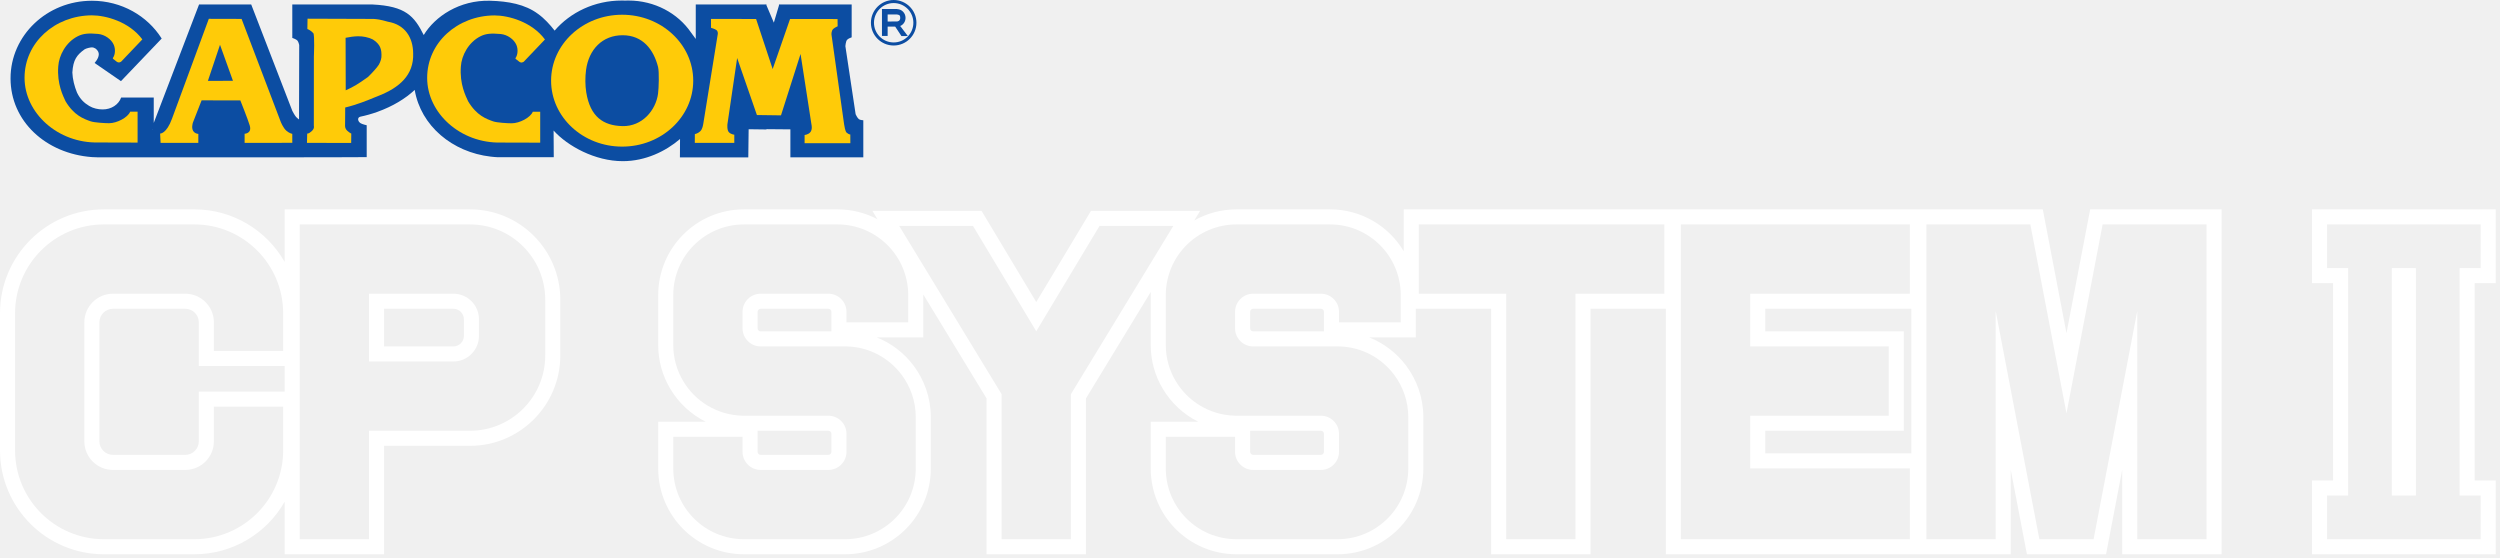
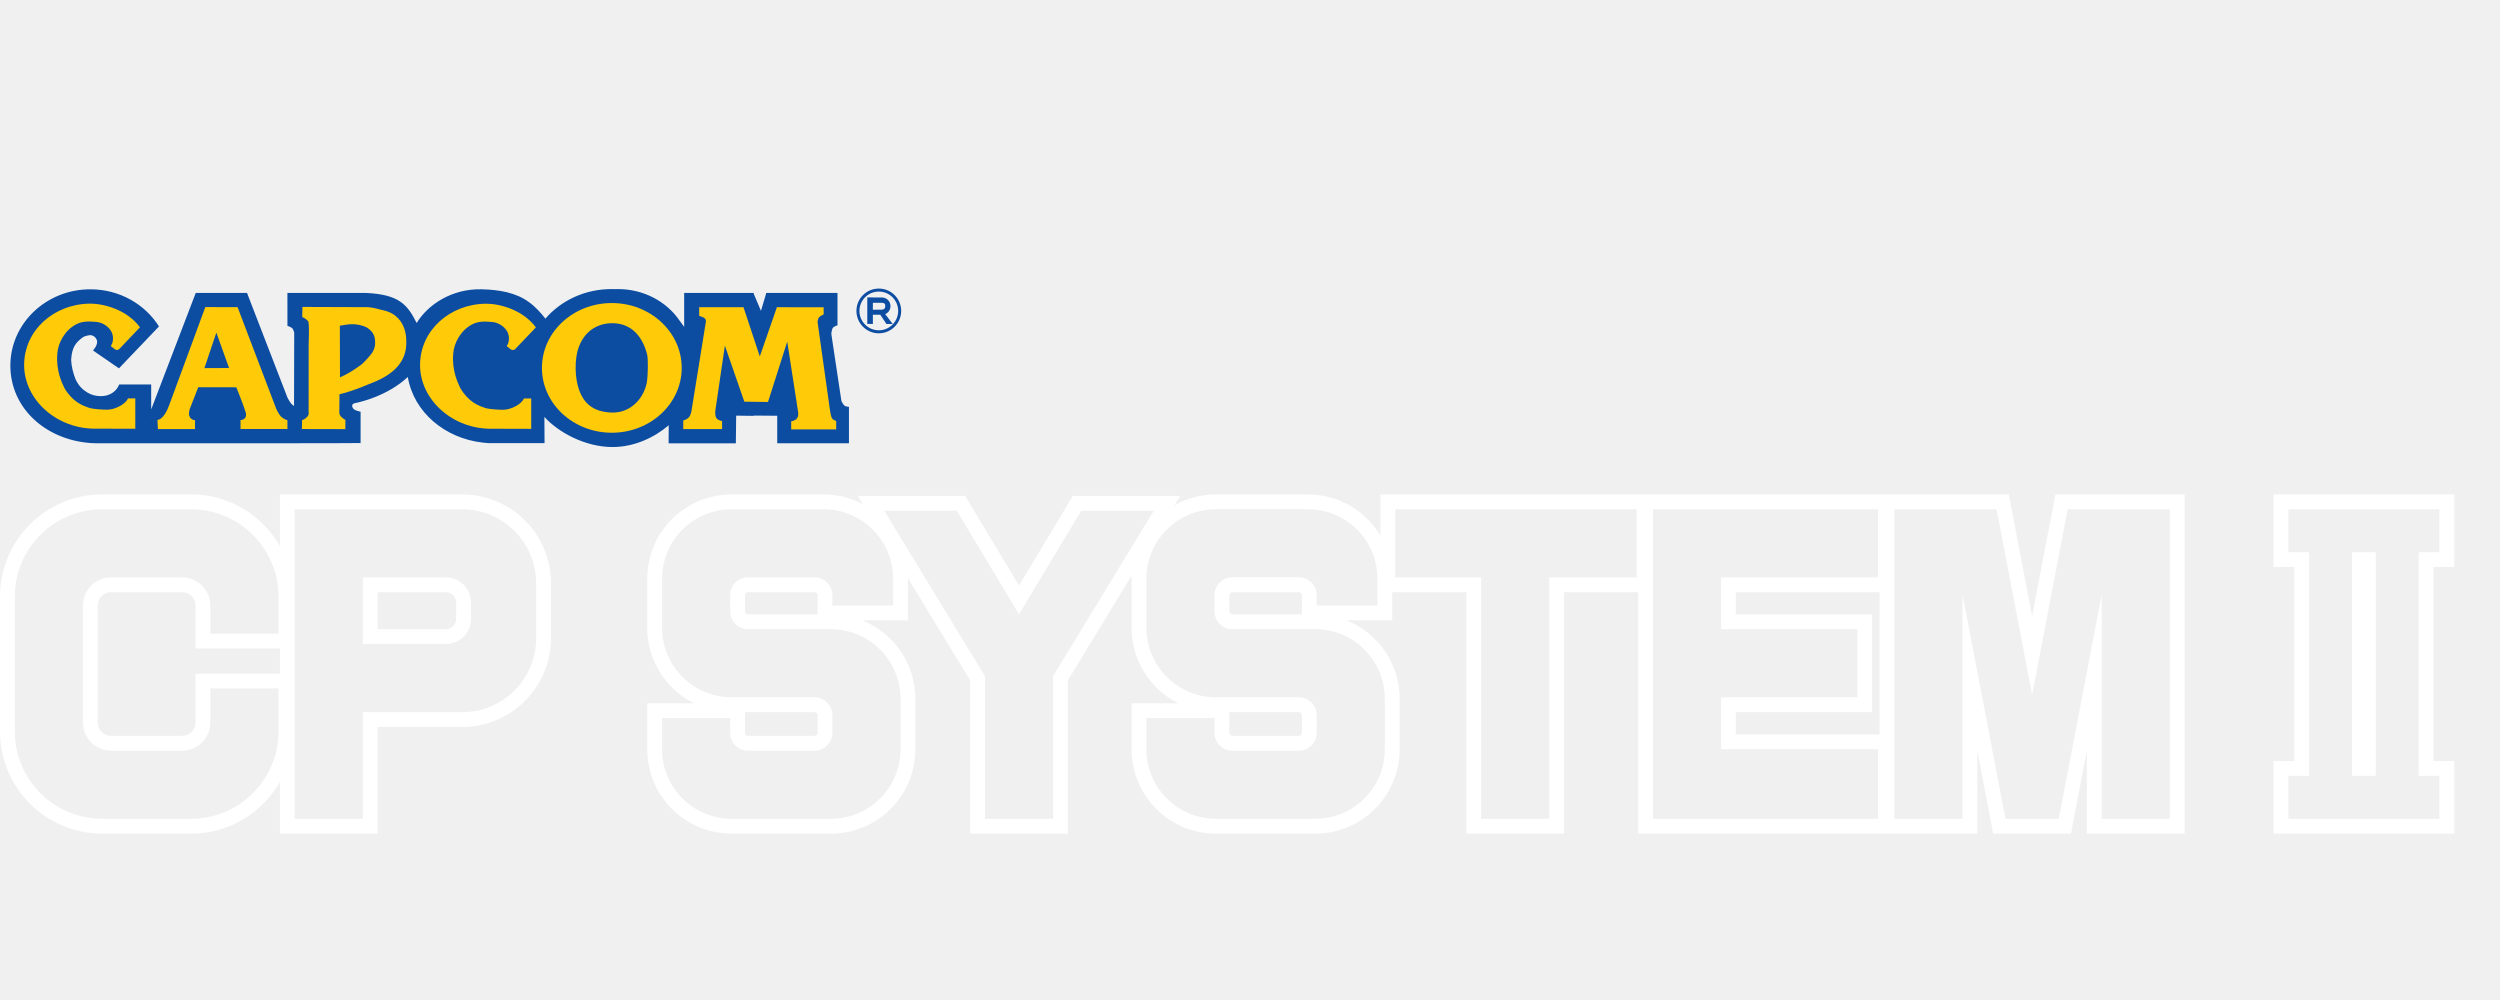
- <svg xmlns="http://www.w3.org/2000/svg" width="561" height="125" viewBox="0 0 561 125" fill="none">
-   <path fill-rule="evenodd" clip-rule="evenodd" d="M124.459 6.868C127.995 2.754 133.435 0.119 139.535 0.119C139.79 0.119 140.043 0.124 140.296 0.133C140.534 0.123 140.773 0.119 141.014 0.119C146.917 0.119 152.1 2.975 155.053 7.28L156.128 8.744V1.005H171.87L171.873 0.901L171.918 1.005H171.995V1.189L173.65 5.084L174.801 1.215V1.005H187.296H189.65H191.114V8.378C191.114 8.378 190.313 8.639 190.069 8.953C189.772 9.335 189.703 10.356 189.703 10.356L192.003 25.631C192.003 25.631 192.385 26.497 192.755 26.755C193.029 26.946 193.727 26.991 193.727 26.991V35.305H177.363V29.03L171.995 28.983V29.053L167.995 29.001L167.917 35.327H152.573L152.599 31.192C149.389 33.941 144.835 36.165 139.757 36.165C133.543 36.165 127.386 32.802 124.226 29.294L124.263 35.274H112.112C112.112 35.274 111.833 35.284 111.694 35.279C111.169 35.261 110.685 35.212 110.124 35.148C101.533 34.163 94.426 28.262 93.058 20.175C91.012 22.111 88.131 23.863 84.707 25.095C83.424 25.556 82.142 25.916 80.885 26.179C80.802 26.196 80.582 26.276 80.488 26.393C80.392 26.512 80.356 26.652 80.363 26.834C80.363 26.834 80.405 27.307 80.846 27.607C81.266 27.893 82.286 28.106 82.286 28.106V35.259H80.382V35.278L68.208 35.295V35.298H35.828V35.304H21.92L20.613 35.252C10.274 34.468 2.366 27.196 2.366 17.58C2.366 7.964 10.535 0.169 20.613 0.169C27.269 0.169 33.093 3.57 36.281 8.65L27.145 18.209L21.229 14.134C21.836 13.42 22.449 12.415 22.03 11.586C21.742 11.016 21.21 10.629 20.573 10.632C20.283 10.633 19.278 10.847 18.918 11.114C17.295 12.317 16.408 13.357 16.237 16.275C16.287 17.751 16.717 19.418 17.279 20.78C17.993 22.252 18.861 23.081 20.021 23.778C20.912 24.313 22.012 24.556 23.04 24.556C24.991 24.556 26.608 23.483 27.185 21.894H34.501V27.583L44.668 1.005L56.368 0.997L65.596 24.877C65.596 24.877 66.091 25.84 66.441 26.247C66.629 26.466 67.1 26.808 67.1 26.808L67.142 10.1C67.142 10.1 66.981 9.368 66.739 9.103C66.45 8.785 65.593 8.512 65.593 8.512L65.589 1.005H83.599C91.031 1.375 92.947 3.6 95.083 7.862C97.612 3.692 103.103 -0.017 109.968 0.168C114.023 0.277 117.817 0.942 120.744 3.127C122.138 4.118 123.415 5.527 124.459 6.868ZM34.297 29.171L34.299 29.095C34.29 29.105 34.281 29.114 34.273 29.123C34.258 29.139 34.243 29.155 34.229 29.171H34.297Z" fill="#0C4DA2" />
-   <path d="M20.601 3.441C12.293 3.493 5.508 9.544 5.508 17.46C5.508 25.376 12.998 32.176 22.065 31.971L30.875 31.996V25.06H29.211C28.688 26.368 26.246 27.647 24.476 27.647C23.543 27.647 21.194 27.52 20.326 27.216C18.792 26.678 16.603 25.907 14.7 22.709C14.19 21.587 12.754 18.855 13.075 14.87C13.23 12.467 14.756 9.469 17.494 8.111C18.688 7.519 19.89 7.421 22 7.613C23.515 7.75 25.021 8.816 25.546 10.094C25.953 11.083 25.836 12.288 25.358 12.974C25.323 13.023 25.323 13.067 25.33 13.114C25.335 13.149 25.381 13.208 25.381 13.208L26.215 13.86C26.215 13.86 26.453 14.025 26.73 14.017C26.891 14.013 27.179 13.838 27.179 13.838L31.941 8.841C28.997 4.868 23.765 3.441 20.601 3.441V3.441Z" fill="#FFCB08" />
-   <path fill-rule="evenodd" clip-rule="evenodd" d="M123.666 18.103C123.666 9.931 130.806 3.307 139.613 3.307C148.42 3.307 155.56 9.931 155.56 18.103C155.56 26.275 148.42 32.9 139.613 32.9C130.806 32.9 123.666 26.275 123.666 18.103ZM147.666 15.018C146.681 11.151 144.251 7.907 139.717 7.907H139.717C135.184 7.907 132.127 11.089 131.509 15.698C131.295 17.287 131.3 19.188 131.562 20.77C132.457 26.178 135.346 28.189 139.666 28.298C144.098 28.41 147.153 24.768 147.665 21.031C147.833 19.806 147.948 16.125 147.666 15.018Z" fill="#FFCB08" />
-   <path fill-rule="evenodd" clip-rule="evenodd" d="M38.599 26.625C39.854 23.174 46.857 4.225 46.857 4.225L54.213 4.244L62.979 27.289C62.979 27.289 63.502 28.673 64.271 29.343C64.949 29.935 65.587 30.032 65.587 30.032L65.593 32.051L54.89 32.056V30.015C54.89 30.015 56.581 29.982 56.04 28.161C55.625 26.765 53.931 22.535 53.931 22.535L45.24 22.517L43.283 27.523C43.283 27.523 42.794 28.949 43.566 29.658C43.965 30.023 44.508 30.051 44.508 30.051L44.501 32.06L36.037 32.062L35.933 29.971C35.933 29.971 37.344 30.076 38.599 26.625ZM52.272 18.129L49.37 10.051L46.651 18.154L52.272 18.129Z" fill="#FFCB08" />
-   <path fill-rule="evenodd" clip-rule="evenodd" d="M68.972 6.518L69.013 4.195L83.836 4.248C84.523 4.286 85.323 4.374 87.067 4.878C90.891 5.53 92.675 8.414 92.713 11.934C92.913 16.901 89.502 19.685 85.107 21.439C84.839 21.538 84.475 21.688 84.031 21.872C82.538 22.49 80.142 23.481 77.464 24.126C77.468 24.968 77.457 25.801 77.447 26.645C77.44 27.176 77.433 27.711 77.43 28.255C77.425 28.657 77.616 29.06 77.927 29.34C78.477 29.836 78.828 29.975 78.828 29.975L78.804 32.08L68.885 32.056L68.936 29.986C69.327 29.952 69.567 29.75 69.816 29.54C69.844 29.516 69.872 29.493 69.9 29.469C70.645 28.853 70.423 28.24 70.423 28.24L70.434 12.679C70.434 12.679 70.648 7.818 70.303 7.435C69.652 6.713 68.972 6.518 68.972 6.518ZM83.658 8.854C82.688 8.365 81.428 8.12 80.358 8.14C79.409 8.147 78.53 8.297 77.551 8.482L77.581 20.27C79.418 19.425 80.246 18.94 82.559 17.286C83.35 16.527 84.603 15.2 85.017 14.508C85.415 13.785 85.653 13.074 85.603 12.247C85.603 10.488 84.867 9.656 83.658 8.854Z" fill="#FFCB08" />
-   <path d="M110.947 3.459C102.639 3.511 95.855 9.563 95.855 17.479C95.855 25.394 103.344 32.194 112.411 31.989L121.221 32.014V25.078H119.557C119.034 26.386 116.592 27.665 114.822 27.665C113.889 27.665 111.541 27.538 110.672 27.234C109.138 26.697 106.949 25.926 105.046 22.727C104.536 21.606 103.1 18.874 103.421 14.888C103.576 12.486 105.102 9.487 107.84 8.129C109.034 7.537 110.236 7.44 112.346 7.631C113.862 7.769 115.367 8.834 115.893 10.113C116.299 11.101 116.182 12.306 115.704 12.993C115.67 13.042 115.669 13.085 115.676 13.132C115.681 13.168 115.727 13.227 115.727 13.227L116.561 13.878C116.561 13.878 116.799 14.043 117.076 14.036C117.237 14.031 117.525 13.857 117.525 13.857L122.287 8.859C119.343 4.886 114.111 3.459 110.947 3.459Z" fill="#FFCB08" />
-   <path d="M159.546 4.25L159.555 6.246C159.555 6.246 160.428 6.481 160.774 6.755C161.171 7.068 161.071 7.624 161.071 7.624C161.071 7.624 157.905 27.297 157.836 27.662C157.762 28.055 157.658 28.973 157.105 29.483C156.556 29.99 155.923 30.093 155.923 30.093L155.914 32.061H164.777V30.222C164.777 30.222 164.056 30.166 163.575 29.685C163.095 29.205 163.233 27.884 163.233 27.884L165.415 13.021L169.851 25.813L175.255 25.887L179.645 12.112L182.095 27.957C182.095 27.957 182.39 29.148 181.753 29.76C181.262 30.23 180.552 30.296 180.552 30.296V32.135H190.82L190.811 30.167C190.811 30.167 190.581 30.246 189.998 29.778C189.655 29.503 189.49 28.277 189.416 27.884C189.347 27.519 186.58 7.723 186.58 7.723C186.58 7.723 186.532 6.906 186.981 6.488C187.304 6.187 187.965 5.902 187.965 5.902L187.949 4.272L177.289 4.259L173.387 15.496L169.667 4.259L159.546 4.25V4.25Z" fill="#FFCB08" />
-   <path fill-rule="evenodd" clip-rule="evenodd" d="M195.435 5.106C195.435 2.286 197.721 0 200.541 0C203.361 0 205.647 2.286 205.647 5.106C205.647 7.926 203.361 10.212 200.541 10.212C197.721 10.212 195.435 7.926 195.435 5.106ZM204.96 5.106C204.96 2.665 202.981 0.686 200.541 0.686C198.1 0.686 196.121 2.665 196.121 5.106C196.121 7.547 198.1 9.525 200.541 9.525C202.981 9.525 204.96 7.547 204.96 5.106Z" fill="#0C4DA2" />
-   <path fill-rule="evenodd" clip-rule="evenodd" d="M197.912 8.067V2.022H199.187V2.027H201.35V2.052C202.378 2.075 203.204 2.944 203.204 4.012C203.204 4.841 202.707 5.549 202.004 5.835L203.715 8.084L202.283 8.093L200.881 5.972H199.187V8.067H197.912ZM201.309 3.254L199.187 3.243V4.835L201.309 4.81C201.468 4.804 202.002 4.712 202.014 4.019C202.026 3.376 201.743 3.328 201.317 3.256L201.309 3.254Z" fill="#0C4DA2" />
-   <path fill-rule="evenodd" clip-rule="evenodd" d="M107.48 71.653C107.48 68.48 104.907 65.907 101.734 65.907H82.807V81.117H101.734C104.907 81.117 107.48 78.544 107.48 75.371V71.653ZM86.187 69.287H101.734C103.041 69.287 104.1 70.347 104.1 71.653V75.371C104.1 76.678 103.041 77.737 101.734 77.737H86.187V69.287Z" fill="white" />
-   <path fill-rule="evenodd" clip-rule="evenodd" d="M63.879 58.776C59.867 51.731 52.288 46.98 43.6 46.98H23.321C10.441 46.98 0 57.421 0 70.301V101.058C0 113.938 10.441 124.379 23.321 124.379H43.6C52.288 124.379 59.867 119.629 63.879 112.583V124.379H86.187V100.044H105.452C116.652 100.044 125.731 90.965 125.731 79.765V67.26C125.731 56.059 116.652 46.98 105.452 46.98H63.879V58.776ZM63.879 82.131H44.614V72.329C44.614 70.649 43.252 69.287 41.572 69.287H25.349C23.669 69.287 22.307 70.649 22.307 72.329V99.03C22.307 100.71 23.669 102.072 25.349 102.072H41.572C43.252 102.072 44.614 100.71 44.614 99.03V87.877H63.879V82.131ZM63.542 70.301C63.542 59.288 54.614 50.36 43.6 50.36H23.321C12.308 50.36 3.38 59.288 3.38 70.301V101.058C3.38 112.072 12.308 120.999 23.321 120.999H43.6C54.614 120.999 63.542 112.072 63.542 101.058V91.257H47.994V99.03C47.994 102.577 45.119 105.452 41.572 105.452H25.349C21.802 105.452 18.927 102.577 18.927 99.03V72.329C18.927 68.783 21.802 65.907 25.349 65.907H41.572C45.119 65.907 47.994 68.783 47.994 72.329V78.751H63.542V70.301ZM67.259 120.999H82.807V96.664H105.452C114.785 96.664 122.351 89.098 122.351 79.765V67.26C122.351 57.926 114.785 50.36 105.452 50.36H67.259V120.999Z" fill="white" />
-   <path fill-rule="evenodd" clip-rule="evenodd" d="M373.814 69.287H356.914V124.379H334.607V69.287H317.708V75.709H307.256C310.575 77.03 313.434 79.249 315.545 82.063L315.549 82.069C317.958 85.295 319.398 89.276 319.398 93.623V105.114C319.398 115.768 310.787 124.379 300.133 124.379H277.487C266.833 124.379 258.222 115.768 258.222 105.114V94.636H268.881C265.572 92.983 262.808 90.408 260.93 87.242C259.204 84.362 258.222 80.993 258.222 77.399V66.246C258.222 65.997 258.227 65.75 258.236 65.504L243.689 89.401V124.38H221.382V89.401L207.185 66.08C207.186 66.135 207.186 66.19 207.186 66.246V75.709H196.734C200.053 77.03 202.912 79.249 205.023 82.063L205.027 82.069C207.436 85.295 208.876 89.276 208.876 93.623V105.114C208.876 115.768 200.265 124.379 189.611 124.379H166.965C156.311 124.379 147.7 115.768 147.7 105.114V94.636H158.359C155.05 92.983 152.286 90.408 150.408 87.242C148.682 84.362 147.7 80.993 147.7 77.399V66.246C147.7 55.591 156.311 46.98 166.965 46.98H187.921C191.167 46.98 194.224 47.78 196.906 49.193L195.764 47.318H220.253L232.535 67.771L244.818 47.318H269.307L267.997 49.469C270.797 47.885 274.035 46.98 277.487 46.98H298.443C305.491 46.98 311.646 50.749 315.004 56.385V46.98H458.401L463.718 74.763L469.036 46.98H498.531V124.379H476.224V105.426L472.597 124.379H454.84L451.213 105.426V124.379H373.814V69.287ZM396.121 69.287H428.906V101.734H396.121V96.664H427.216V74.357H396.121V69.287ZM337.987 65.907V120.999H353.534V65.907H373.476V50.36H318.384V65.907H337.987ZM240.309 121V88.453L263.292 50.698H246.731L232.535 74.336L218.34 50.698H201.779L224.762 88.453V121H240.309ZM392.741 105.114V93.284H423.836V77.737H392.741V65.907H428.568V50.36H377.194V120.999H428.568V105.114H392.741ZM186.569 74.357V69.963C186.569 69.599 186.257 69.287 185.893 69.287H170.683C170.319 69.287 170.007 69.599 170.007 69.963V73.681C170.007 74.045 170.319 74.357 170.683 74.357H186.569ZM153.311 85.511C151.891 83.145 151.08 80.373 151.08 77.399V66.246C151.08 57.458 158.178 50.36 166.965 50.36H187.921C196.708 50.36 203.806 57.458 203.806 66.246V72.329H189.949V69.963C189.949 67.733 188.123 65.907 185.893 65.907H170.683C168.453 65.907 166.627 67.733 166.627 69.963V73.681C166.627 75.912 168.453 77.737 170.683 77.737H189.949C195.018 77.838 199.48 80.306 202.319 84.091C204.313 86.761 205.496 90.04 205.496 93.623V105.114C205.496 113.902 198.398 120.999 189.611 120.999H166.965C158.178 120.999 151.08 113.902 151.08 105.114V98.016H166.627V101.396C166.627 103.627 168.453 105.452 170.683 105.452H185.893C188.123 105.452 189.949 103.627 189.949 101.396V97.34C189.949 95.11 188.123 93.284 185.893 93.284H166.627C160.949 93.149 156.015 90.074 153.311 85.511ZM185.893 96.664H170.007V101.396C170.007 101.76 170.319 102.072 170.683 102.072H185.893C186.257 102.072 186.569 101.76 186.569 101.396V97.34C186.569 96.976 186.257 96.664 185.893 96.664ZM297.091 69.963V74.357H281.205C280.841 74.357 280.529 74.045 280.529 73.681V69.963C280.529 69.599 280.841 69.287 281.205 69.287H296.415C296.779 69.287 297.091 69.599 297.091 69.963ZM261.602 77.399C261.602 80.373 262.413 83.145 263.833 85.511C266.537 90.074 271.471 93.149 277.149 93.284H296.415C298.645 93.284 300.471 95.11 300.471 97.34V101.396C300.471 103.627 298.645 105.452 296.415 105.452H281.205C278.975 105.452 277.149 103.627 277.149 101.396V98.016H261.602V105.114C261.602 113.902 268.7 120.999 277.487 120.999H300.133C308.92 120.999 316.018 113.902 316.018 105.114V93.623C316.018 90.04 314.835 86.761 312.841 84.091C310.002 80.306 305.54 77.838 300.471 77.737H281.205C278.975 77.737 277.149 75.912 277.149 73.681V69.963C277.149 67.733 278.975 65.907 281.205 65.907H296.415C298.645 65.907 300.471 67.733 300.471 69.963V72.329H314.328V66.246C314.328 57.458 307.23 50.36 298.443 50.36H277.487C268.7 50.36 261.602 57.458 261.602 66.246V77.399ZM281.205 102.072C280.841 102.072 280.529 101.76 280.529 101.396V96.664H296.415C296.779 96.664 297.091 96.976 297.091 97.34V101.396C297.091 101.76 296.779 102.072 296.415 102.072H281.205ZM455.607 50.36L463.718 92.744L471.83 50.36H495.151V120.999H479.604V69.786L469.802 120.999H457.635L447.833 69.786V120.999H432.286V50.36H455.607Z" fill="white" />
-   <path d="M536.724 111.198H542.132V60.162H536.724V111.198Z" fill="white" />
-   <path fill-rule="evenodd" clip-rule="evenodd" d="M560.045 46.98H518.811V63.542H523.542V107.818H518.811V124.379H560.045V107.818H555.313V63.542H560.045V46.98ZM522.19 111.198H526.922V60.162H522.19V50.36H556.665V60.162H551.933V111.198H556.665V120.999H522.19V111.198Z" fill="white" />
+ <svg xmlns="http://www.w3.org/2000/svg" width="500" height="200" viewBox="0 0 500 200" version="1.1" id="svg62" style="fill:none">
+   <defs id="defs66" />
+   <path d="m 109.081,63.73 c 3.099,-3.606 7.867,-5.915 13.213,-5.915 0.223,0 0.445,0.004 0.667,0.012 0.209,-0.008 0.418,-0.012 0.629,-0.012 5.174,0 9.716,2.503 12.304,6.276 l 0.942,1.283 v -6.782 h 13.797 l 0.003,-0.091 0.039,0.091 h 0.068 v 0.161 l 1.451,3.413 1.009,-3.391 v -0.183 h 10.951 2.063 1.283 v 6.462 c 0,0 -0.702,0.229 -0.916,0.504 -0.26,0.334 -0.321,1.23 -0.321,1.23 l 2.016,13.387 c 0,0 0.335,0.759 0.659,0.985 0.24,0.167 0.852,0.206 0.852,0.206 v 7.287 h -14.342 v -5.499 l -4.705,-0.041 v 0.061 l -3.506,-0.046 -0.068,5.545 h -13.448 l 0.023,-3.624 c -2.813,2.41 -6.805,4.358 -11.255,4.358 -5.446,0 -10.842,-2.947 -13.612,-6.021 l 0.032,5.241 H 98.26 c 0,0 -0.245,0.009 -0.366,0.005 -0.46,-0.016 -0.884,-0.059 -1.376,-0.115 -7.53,-0.864 -13.758,-6.035 -14.958,-13.123 -1.793,1.697 -4.318,3.232 -7.319,4.311 -1.125,0.404 -2.248,0.72 -3.35,0.95 -0.073,0.015 -0.265,0.085 -0.348,0.187 -0.084,0.105 -0.116,0.227 -0.109,0.387 0,0 0.037,0.414 0.423,0.678 0.368,0.251 1.262,0.437 1.262,0.437 v 6.269 H 70.45 v 0.017 l -10.67,0.015 v 0.002 H 31.401 v 0.006 H 19.212 l -1.146,-0.046 C 9.004,87.92 2.073,81.546 2.073,73.119 c 0,-8.428 7.16,-15.26 15.992,-15.26 5.834,0 10.939,2.981 13.732,7.433 l -8.007,8.378 -5.185,-3.572 c 0.531,-0.626 1.069,-1.507 0.702,-2.233 -0.252,-0.5 -0.718,-0.839 -1.277,-0.836 -0.254,0.001 -1.135,0.188 -1.45,0.422 -1.423,1.055 -2.2,1.966 -2.35,4.524 0.044,1.293 0.421,2.755 0.913,3.948 0.626,1.29 1.386,2.016 2.404,2.627 0.781,0.469 1.744,0.682 2.645,0.682 1.71,0 3.128,-0.94 3.633,-2.333 h 6.412 v 4.986 l 8.91,-23.294 10.255,-0.007 8.087,20.929 c 0,0 0.434,0.844 0.741,1.201 0.165,0.192 0.577,0.491 0.577,0.491 l 0.037,-14.643 c 0,0 -0.141,-0.642 -0.353,-0.874 -0.254,-0.279 -1.004,-0.518 -1.004,-0.518 l -0.004,-6.579 h 15.785 c 6.514,0.324 8.193,2.274 10.065,6.009 2.216,-3.655 7.029,-6.905 13.046,-6.743 3.554,0.096 6.879,0.678 9.445,2.593 1.222,0.869 2.341,2.104 3.256,3.279 z m -79.021,19.547 0.001,-0.066 c -0.008,0.008 -0.015,0.017 -0.023,0.025 -0.013,0.014 -0.025,0.028 -0.038,0.042 z" id="path34" style="clip-rule:evenodd;fill:#0c4da2;fill-rule:evenodd;stroke-width:0.876" />
+   <path d="m 18.055,60.726 c -7.281,0.046 -13.228,5.349 -13.228,12.287 0,6.938 6.564,12.897 14.511,12.718 l 7.721,0.022 v -6.079 h -1.458 c -0.458,1.146 -2.598,2.267 -4.15,2.267 -0.818,0 -2.876,-0.111 -3.637,-0.378 -1.344,-0.471 -3.263,-1.147 -4.931,-3.95 -0.447,-0.983 -1.705,-3.377 -1.424,-6.871 0.136,-2.105 1.474,-4.734 3.873,-5.924 1.046,-0.519 2.1,-0.604 3.949,-0.436 1.328,0.121 2.647,1.054 3.108,2.175 0.356,0.867 0.254,1.923 -0.165,2.524 -0.03,0.043 -0.031,0.081 -0.024,0.122 0.005,0.031 0.045,0.083 0.045,0.083 l 0.731,0.571 c 0,0 0.208,0.145 0.451,0.138 0.141,-0.004 0.394,-0.157 0.394,-0.157 l 4.174,-4.38 c -2.58,-3.482 -7.166,-4.733 -9.939,-4.733 z" id="path36" style="fill:#ffcb08;stroke-width:0.876" />
+   <path d="m 108.386,73.577 c 0,-7.162 6.258,-12.968 13.977,-12.968 7.719,0 13.977,5.806 13.977,12.968 0,7.162 -6.258,12.968 -13.977,12.968 -7.719,0 -13.977,-5.806 -13.977,-12.968 z m 21.035,-2.704 c -0.863,-3.389 -2.993,-6.233 -6.967,-6.233 v 0 c -3.973,0 -6.652,2.789 -7.194,6.828 -0.188,1.393 -0.183,3.059 0.046,4.445 0.784,4.74 3.316,6.503 7.103,6.598 3.884,0.098 6.562,-3.094 7.011,-6.369 0.147,-1.074 0.248,-4.3 8.8e-4,-5.27 z" id="path38" style="clip-rule:evenodd;fill:#ffcb08;fill-rule:evenodd;stroke-width:0.876" />
+   <path d="M 33.83,81.046 C 34.93,78.021 41.067,61.414 41.067,61.414 l 6.448,0.017 7.682,20.198 c 0,0 0.459,1.212 1.133,1.8 0.594,0.518 1.153,0.603 1.153,0.603 l 0.006,1.769 -9.381,0.005 v -1.789 c 0,0 1.482,-0.029 1.007,-1.625 -0.364,-1.224 -1.848,-4.931 -1.848,-4.931 l -7.617,-0.016 -1.715,4.388 c 0,0 -0.428,1.25 0.249,1.871 0.349,0.32 0.825,0.345 0.825,0.345 l -0.006,1.76 -7.418,0.002 -0.091,-1.832 c 0,0 1.237,0.091 2.337,-2.933 z M 45.813,73.6 43.27,66.52 40.887,73.622 Z" id="path40" style="clip-rule:evenodd;fill:#ffcb08;fill-rule:evenodd;stroke-width:0.876" />
+   <path d="m 60.45,63.423 0.036,-2.036 12.991,0.046 c 0.603,0.034 1.304,0.111 2.832,0.552 3.351,0.571 4.916,3.099 4.949,6.184 0.175,4.353 -2.814,6.794 -6.666,8.331 -0.235,0.086 -0.554,0.218 -0.943,0.379 -1.309,0.541 -3.409,1.41 -5.756,1.975 0.004,0.738 -0.006,1.469 -0.015,2.208 -0.006,0.466 -0.012,0.935 -0.015,1.411 -0.004,0.352 0.164,0.706 0.436,0.951 0.482,0.435 0.79,0.556 0.79,0.556 l -0.021,1.845 -8.694,-0.021 0.045,-1.814 c 0.342,-0.03 0.553,-0.207 0.771,-0.391 0.024,-0.021 0.049,-0.041 0.074,-0.062 0.652,-0.54 0.458,-1.078 0.458,-1.078 l 0.01,-13.638 c 0,0 0.187,-4.26 -0.115,-4.596 -0.571,-0.633 -1.167,-0.804 -1.167,-0.804 z m 12.872,2.047 c -0.85,-0.428 -1.955,-0.643 -2.893,-0.625 -0.832,0.005 -1.602,0.137 -2.46,0.299 l 0.026,10.332 c 1.611,-0.741 2.336,-1.166 4.363,-2.615 0.693,-0.665 1.792,-1.829 2.155,-2.435 0.349,-0.634 0.557,-1.257 0.513,-1.982 0,-1.542 -0.645,-2.271 -1.704,-2.974 z" id="path42" style="clip-rule:evenodd;fill:#ffcb08;fill-rule:evenodd;stroke-width:0.876" />
+   <path d="m 97.239,60.742 c -7.281,0.046 -13.228,5.349 -13.228,12.287 0,6.938 6.564,12.897 14.511,12.718 l 7.721,0.022 v -6.079 h -1.458 c -0.458,1.146 -2.599,2.267 -4.15,2.267 -0.818,0 -2.876,-0.111 -3.637,-0.378 -1.344,-0.471 -3.263,-1.147 -4.931,-3.95 -0.447,-0.983 -1.706,-3.377 -1.424,-6.871 0.136,-2.105 1.473,-4.734 3.873,-5.924 1.046,-0.519 2.1,-0.604 3.949,-0.436 1.329,0.12 2.648,1.054 3.109,2.175 0.356,0.867 0.253,1.923 -0.166,2.524 -0.03,0.043 -0.031,0.081 -0.025,0.122 0.004,0.031 0.045,0.083 0.045,0.083 l 0.731,0.571 c 0,0 0.209,0.145 0.451,0.138 0.141,-0.004 0.394,-0.157 0.394,-0.157 l 4.174,-4.38 c -2.58,-3.482 -7.166,-4.733 -9.939,-4.733 z" id="path44" style="fill:#ffcb08;stroke-width:0.876" />
+   <path d="m 139.833,61.436 0.008,1.749 c 0,0 0.765,0.206 1.068,0.446 0.348,0.275 0.26,0.762 0.26,0.762 0,0 -2.775,17.242 -2.835,17.562 -0.065,0.344 -0.156,1.149 -0.641,1.596 -0.481,0.445 -1.036,0.534 -1.036,0.534 l -0.008,1.725 h 7.768 v -1.612 c 0,0 -0.632,-0.049 -1.053,-0.47 -0.421,-0.421 -0.3,-1.579 -0.3,-1.579 l 1.912,-13.026 3.888,11.211 4.736,0.065 3.848,-12.073 2.147,13.887 c 0,0 0.259,1.044 -0.3,1.58 -0.43,0.412 -1.053,0.47 -1.053,0.47 v 1.612 h 8.999 l -0.008,-1.725 c 0,0 -0.202,0.069 -0.713,-0.341 -0.301,-0.241 -0.445,-1.316 -0.51,-1.66 -0.06,-0.32 -2.486,-17.669 -2.486,-17.669 0,0 -0.042,-0.716 0.351,-1.083 0.283,-0.264 0.862,-0.514 0.862,-0.514 l -0.014,-1.428 -9.343,-0.011 -3.42,9.849 -3.26,-9.849 z" id="path46" style="fill:#ffcb08;stroke-width:0.876" />
+   <path d="m 171.287,62.186 c 0,-2.471 2.004,-4.475 4.475,-4.475 2.472,0 4.475,2.003 4.475,4.475 0,2.471 -2.004,4.475 -4.475,4.475 -2.472,0 -4.475,-2.004 -4.475,-4.475 z m 8.348,0 c 0,-2.139 -1.734,-3.873 -3.873,-3.873 -2.139,0 -3.874,1.734 -3.874,3.873 0,2.139 1.734,3.873 3.874,3.873 2.139,0 3.873,-1.734 3.873,-3.873 z" id="path48" style="clip-rule:evenodd;fill:#0c4da2;fill-rule:evenodd;stroke-width:0.876" />
+   <path d="m 173.458,64.781 v -5.298 h 1.117 v 0.004 h 1.896 v 0.022 c 0.901,0.02 1.625,0.782 1.625,1.718 0,0.726 -0.436,1.346 -1.052,1.598 l 1.5,1.971 -1.255,0.008 -1.229,-1.859 h -1.485 v 1.836 z m 2.977,-4.218 -1.86,-0.01 v 1.395 l 1.86,-0.022 c 0.139,-0.005 0.607,-0.086 0.618,-0.693 0.011,-0.564 -0.238,-0.606 -0.611,-0.669 z" id="path50" style="clip-rule:evenodd;fill:#0c4da2;fill-rule:evenodd;stroke-width:0.876" />
+   <path d="m 94.2,120.511 c 0,-2.781 -2.255,-5.036 -5.036,-5.036 H 72.575 v 13.33 h 16.589 c 2.781,0 5.036,-2.255 5.036,-5.036 z M 75.538,118.437 H 89.164 c 1.146,0 2.074,0.928 2.074,2.074 v 3.259 c 0,1.145 -0.928,2.074 -2.074,2.074 H 75.538 Z" id="path52" style="clip-rule:evenodd;fill:#ffffff;fill-rule:evenodd;stroke-width:0.876" />
+   <path d="M 55.987,109.225 C 52.47,103.05 45.828,98.886 38.213,98.886 H 20.44 C 9.151,98.886 0,108.037 0,119.326 v 26.956 c 0,11.289 9.151,20.439 20.44,20.439 h 17.774 c 7.615,0 14.256,-4.163 17.773,-10.339 v 10.339 h 19.551 v -21.328 h 16.885 c 9.816,0 17.773,-7.957 17.773,-17.773 v -10.96 c 0,-9.816 -7.957,-17.774 -17.773,-17.774 H 55.987 Z m 0,20.469 H 39.102 v -8.591 c 0,-1.472 -1.194,-2.666 -2.666,-2.666 H 22.217 c -1.472,0 -2.666,1.194 -2.666,2.666 v 23.402 c 0,1.472 1.194,2.666 2.666,2.666 H 36.436 c 1.472,0 2.666,-1.194 2.666,-2.666 v -9.775 h 16.885 z m -0.296,-10.368 c 0,-9.653 -7.825,-17.477 -17.477,-17.477 H 20.44 c -9.653,0 -17.477,7.825 -17.477,17.477 v 26.956 c 0,9.653 7.825,17.477 17.477,17.477 h 17.774 c 9.653,0 17.477,-7.824 17.477,-17.477 v -8.59 H 42.064 v 6.813 c 0,3.108 -2.52,5.628 -5.628,5.628 H 22.217 c -3.108,0 -5.628,-2.52 -5.628,-5.628 v -23.402 c 0,-3.108 2.52,-5.628 5.628,-5.628 H 36.436 c 3.108,0 5.628,2.52 5.628,5.628 v 5.628 h 13.626 z m 3.258,44.433 H 72.575 v -21.328 h 19.847 c 8.18,0 14.811,-6.631 14.811,-14.811 v -10.96 c 0,-8.18 -6.631,-14.811 -14.811,-14.811 H 58.949 Z" id="path54" style="clip-rule:evenodd;fill:#ffffff;fill-rule:evenodd;stroke-width:0.876" />
+   <path d="m 327.626,118.437 h -14.812 v 48.285 H 293.263 V 118.437 h -14.811 v 5.628 h -9.161 c 2.909,1.158 5.415,3.102 7.265,5.569 l 0.004,0.005 c 2.111,2.827 3.373,6.317 3.373,10.126 v 10.072 c 0,9.338 -7.547,16.885 -16.885,16.885 H 243.201 c -9.338,0 -16.885,-7.547 -16.885,-16.885 v -9.183 h 9.342 c -2.9,-1.449 -5.323,-3.706 -6.969,-6.481 -1.513,-2.524 -2.373,-5.476 -2.373,-8.626 v -9.775 c 0,-0.218 0.004,-0.434 0.012,-0.65 l -12.75,20.944 v 30.657 h -19.551 v -30.657 l -12.443,-20.439 c 8.8e-4,0.048 8.8e-4,0.097 8.8e-4,0.145 v 8.294 h -9.161 c 2.909,1.158 5.415,3.102 7.265,5.569 l 0.004,0.005 c 2.111,2.827 3.373,6.317 3.373,10.126 v 10.072 c 0,9.338 -7.547,16.885 -16.885,16.885 h -19.848 c -9.338,0 -16.885,-7.547 -16.885,-16.885 v -9.183 h 9.342 c -2.9,-1.449 -5.323,-3.706 -6.969,-6.481 -1.513,-2.524 -2.373,-5.476 -2.373,-8.626 v -9.775 c 0,-9.338 7.547,-16.885 16.885,-16.885 h 18.367 c 2.845,0 5.524,0.701 7.875,1.939 l -1.001,-1.643 h 21.463 l 10.764,17.926 10.765,-17.926 h 21.463 l -1.148,1.885 c 2.454,-1.389 5.292,-2.182 8.317,-2.182 h 18.367 c 6.177,0 11.572,3.303 14.515,8.243 v -8.243 h 125.679 l 4.66,24.35 4.661,-24.35 h 25.851 v 67.836 h -19.551 v -16.611 l -3.179,16.611 h -15.563 l -3.179,-16.611 v 16.611 H 327.627 Z m 19.551,0 h 28.734 v 28.438 h -28.734 v -4.443 h 27.253 v -19.551 h -27.253 z m -50.951,-2.962 v 48.284 h 13.626 v -48.284 h 17.478 v -13.626 h -48.285 v 13.626 z m -85.609,48.285 V 135.235 l 20.143,-33.09 h -14.515 l -12.442,20.717 -12.441,-20.717 h -14.515 l 20.143,33.09 v 28.525 z m 133.598,-13.923 v -10.368 h 27.253 v -13.626 h -27.253 v -10.368 h 31.4 v -13.626 h -45.026 v 61.911 h 45.026 V 149.837 Z M 163.517,122.88 v -3.851 c 0,-0.319 -0.273,-0.592 -0.592,-0.592 h -13.331 c -0.319,0 -0.592,0.273 -0.592,0.592 v 3.258 c 0,0.319 0.273,0.592 0.592,0.592 z m -29.149,9.775 c -1.245,-2.074 -1.955,-4.503 -1.955,-7.109 v -9.775 c 0,-7.702 6.221,-13.923 13.922,-13.923 h 18.367 c 7.701,0 13.922,6.221 13.922,13.923 v 5.332 h -12.145 v -2.074 c 0,-1.955 -1.6,-3.555 -3.555,-3.555 h -13.331 c -1.954,0 -3.555,1.6 -3.555,3.555 v 3.258 c 0,1.955 1.6,3.555 3.555,3.555 h 16.886 c 4.443,0.089 8.353,2.251 10.842,5.569 1.748,2.34 2.784,5.214 2.784,8.354 v 10.072 c 0,7.702 -6.221,13.922 -13.922,13.922 h -19.848 c -7.701,0 -13.922,-6.22 -13.922,-13.922 v -6.221 h 13.626 v 2.962 c 0,1.955 1.6,3.555 3.555,3.555 h 13.331 c 1.954,0 3.555,-1.6 3.555,-3.555 v -3.554 c 0,-1.955 -1.6,-3.555 -3.555,-3.555 H 146.039 c -4.976,-0.118 -9.301,-2.814 -11.671,-6.813 z m 28.556,9.775 h -13.923 v 4.147 c 0,0.319 0.273,0.592 0.592,0.592 h 13.331 c 0.319,0 0.592,-0.273 0.592,-0.592 v -3.554 c 0,-0.319 -0.273,-0.592 -0.592,-0.592 z m 97.459,-23.402 v 3.851 H 246.46 c -0.319,0 -0.592,-0.273 -0.592,-0.592 v -3.258 c 0,-0.319 0.273,-0.592 0.592,-0.592 h 13.331 c 0.319,0 0.592,0.273 0.592,0.592 z m -31.104,6.517 c 0,2.607 0.711,5.036 1.955,7.109 2.37,3.999 6.694,6.695 11.671,6.813 h 16.886 c 1.954,0 3.555,1.6 3.555,3.555 v 3.554 c 0,1.955 -1.6,3.555 -3.555,3.555 H 246.46 c -1.954,0 -3.555,-1.6 -3.555,-3.555 v -2.962 h -13.626 v 6.221 c 0,7.702 6.221,13.922 13.922,13.922 h 19.848 c 7.701,0 13.922,-6.22 13.922,-13.922 v -10.072 c 0,-3.14 -1.037,-6.013 -2.784,-8.354 -2.488,-3.318 -6.399,-5.48 -10.842,-5.569 H 246.46 c -1.954,0 -3.555,-1.6 -3.555,-3.555 v -3.258 c 0,-1.955 1.6,-3.555 3.555,-3.555 h 13.331 c 1.954,0 3.555,1.6 3.555,3.555 v 2.074 h 12.145 v -5.332 c 0,-7.702 -6.221,-13.923 -13.922,-13.923 h -18.367 c -7.701,0 -13.922,6.221 -13.922,13.923 z m 17.181,21.624 c -0.319,0 -0.592,-0.273 -0.592,-0.592 v -4.147 h 13.923 c 0.319,0 0.592,0.273 0.592,0.592 v 3.554 c 0,0.319 -0.273,0.592 -0.592,0.592 z m 152.853,-45.322 7.109,37.147 7.11,-37.147 h 20.439 v 61.911 H 420.345 v -44.885 l -8.591,44.885 h -10.664 l -8.591,-44.885 v 44.885 h -13.626 v -61.911 z" id="path56" style="clip-rule:evenodd;fill:#ffffff;fill-rule:evenodd;stroke-width:0.876" />
+   <path d="m 470.407,155.169 h 4.74 v -44.73 h -4.74 z" id="path58" style="fill:#ffffff;stroke-width:0.876" />
+   <path d="m 490.847,98.886 h -36.139 v 14.515 h 4.146 v 38.806 h -4.146 v 14.515 h 36.139 v -14.515 h -4.147 v -38.806 h 4.147 z m -33.178,56.283 h 4.147 v -44.73 h -4.147 v -8.591 h 30.215 v 8.591 h -4.147 v 44.73 h 4.147 v 8.59 h -30.215 z" id="path60" style="clip-rule:evenodd;fill:#ffffff;fill-rule:evenodd;stroke-width:0.876" />
</svg>
